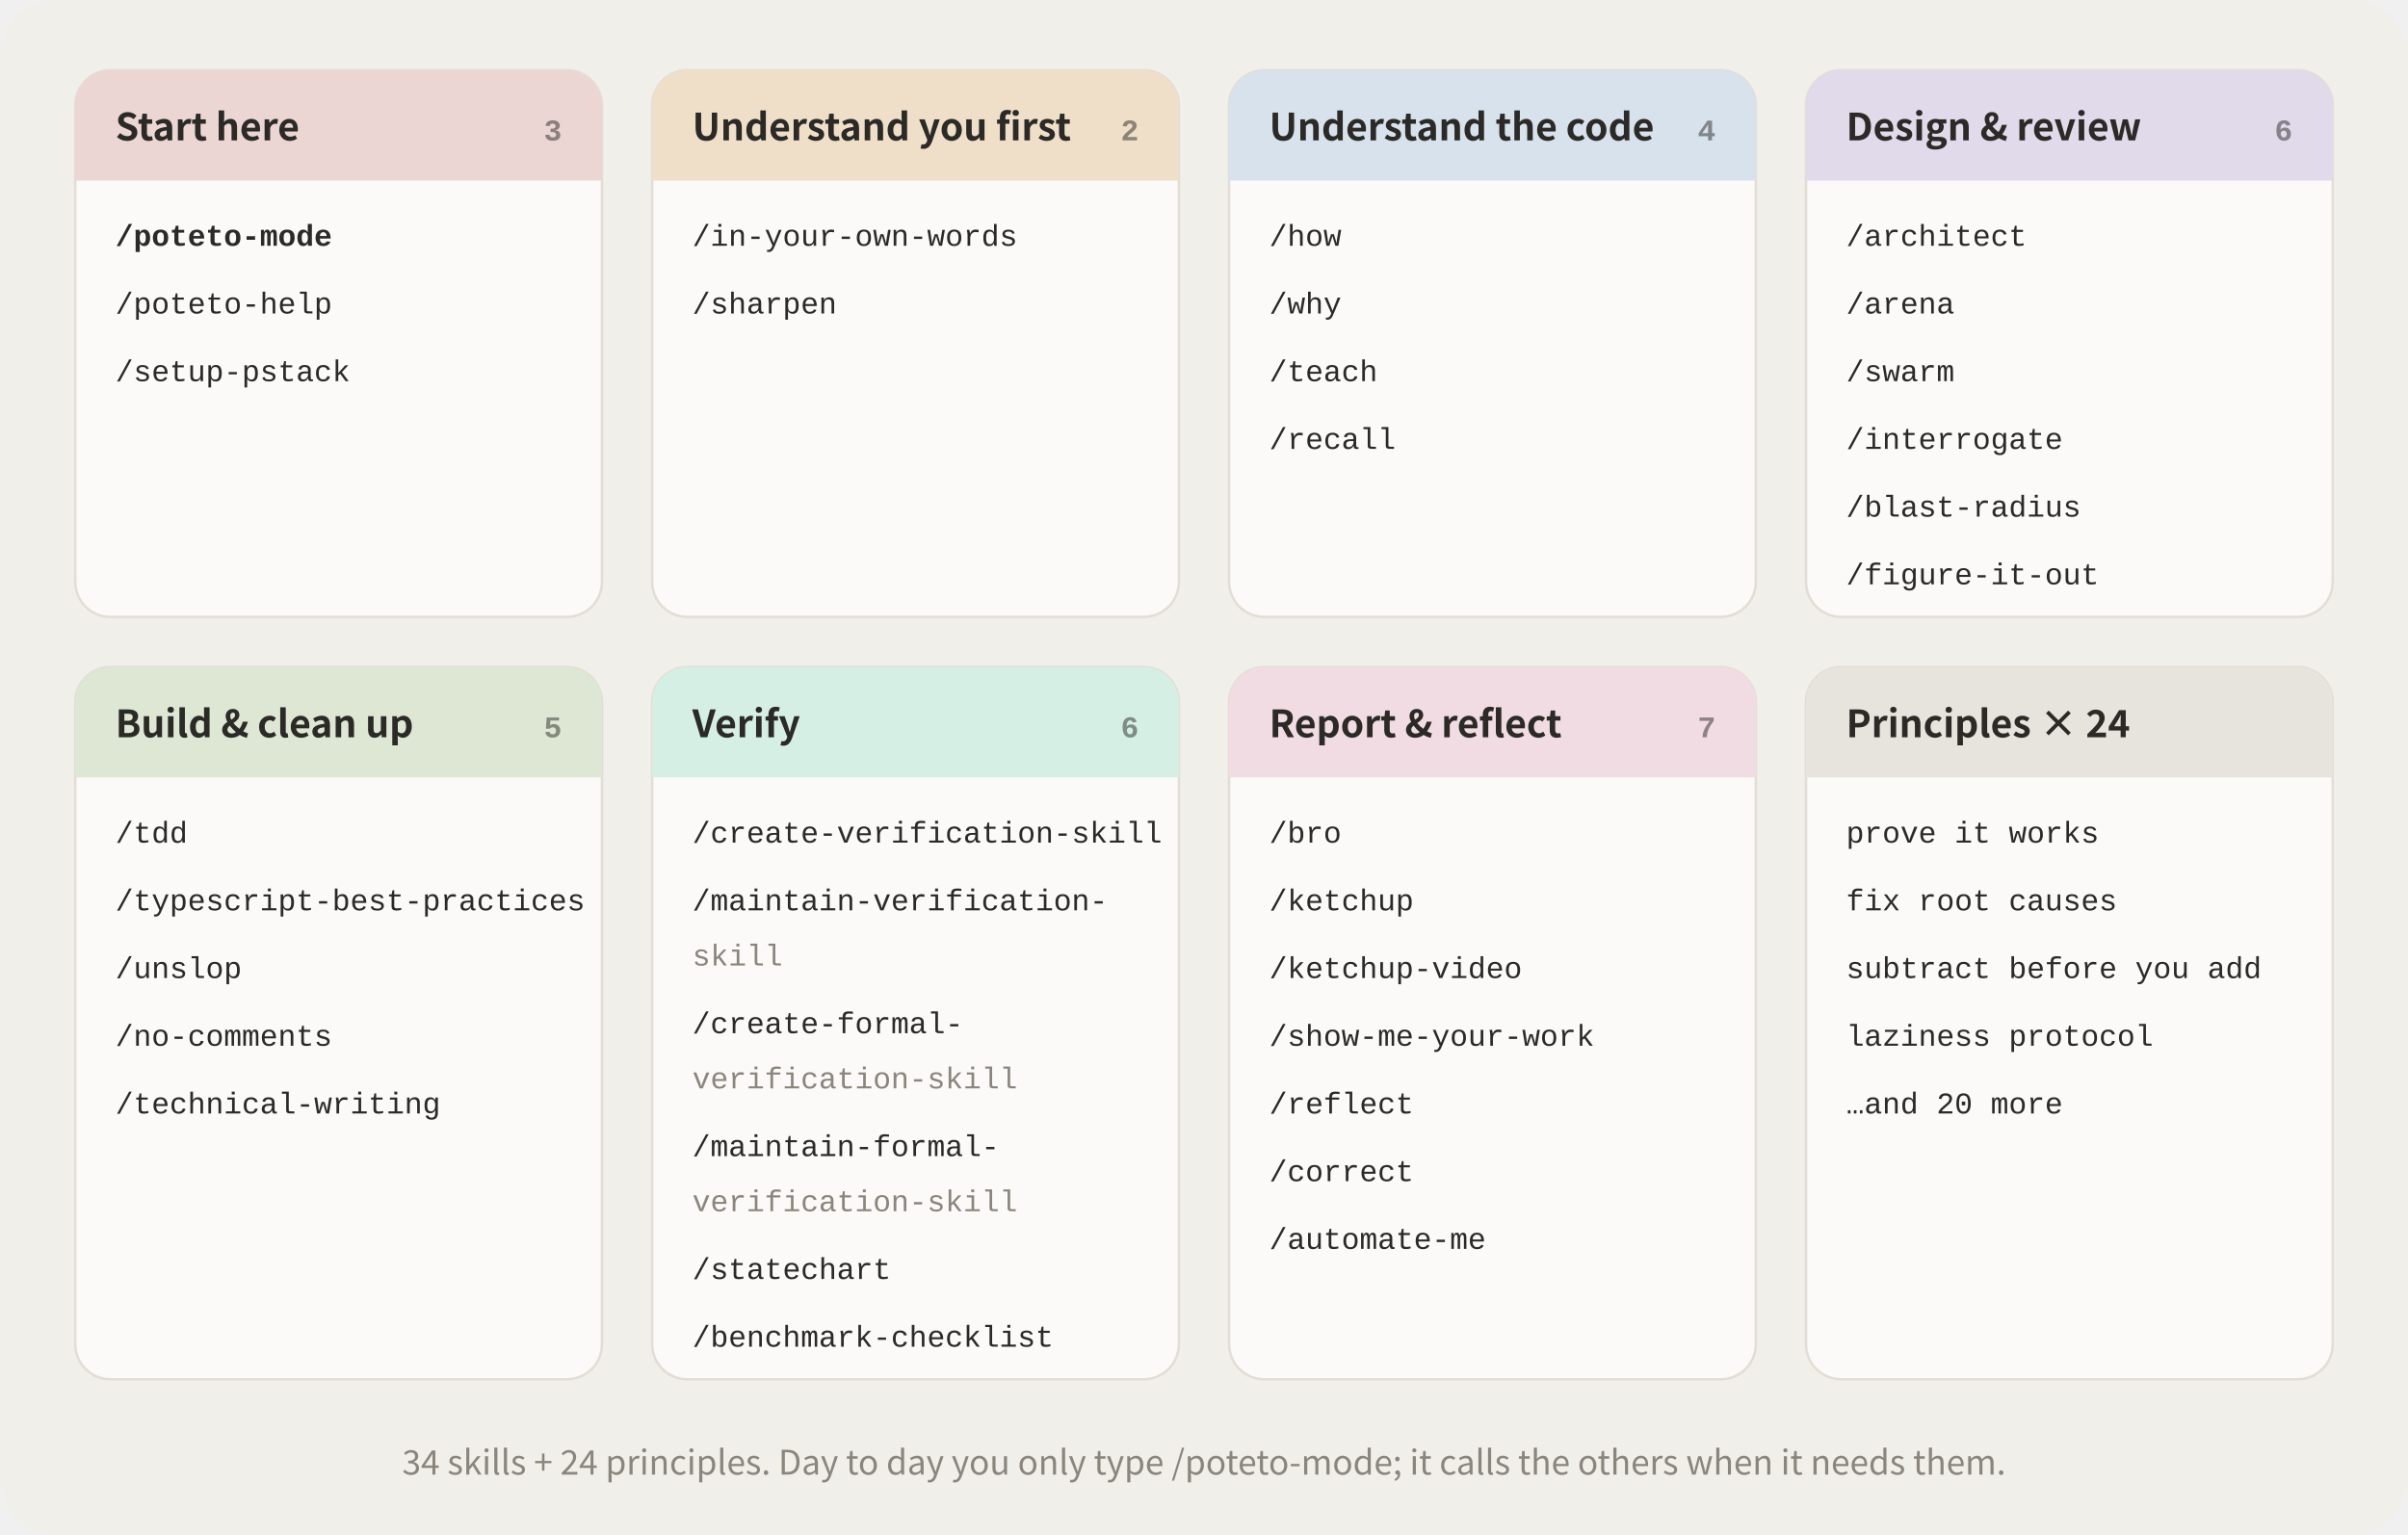
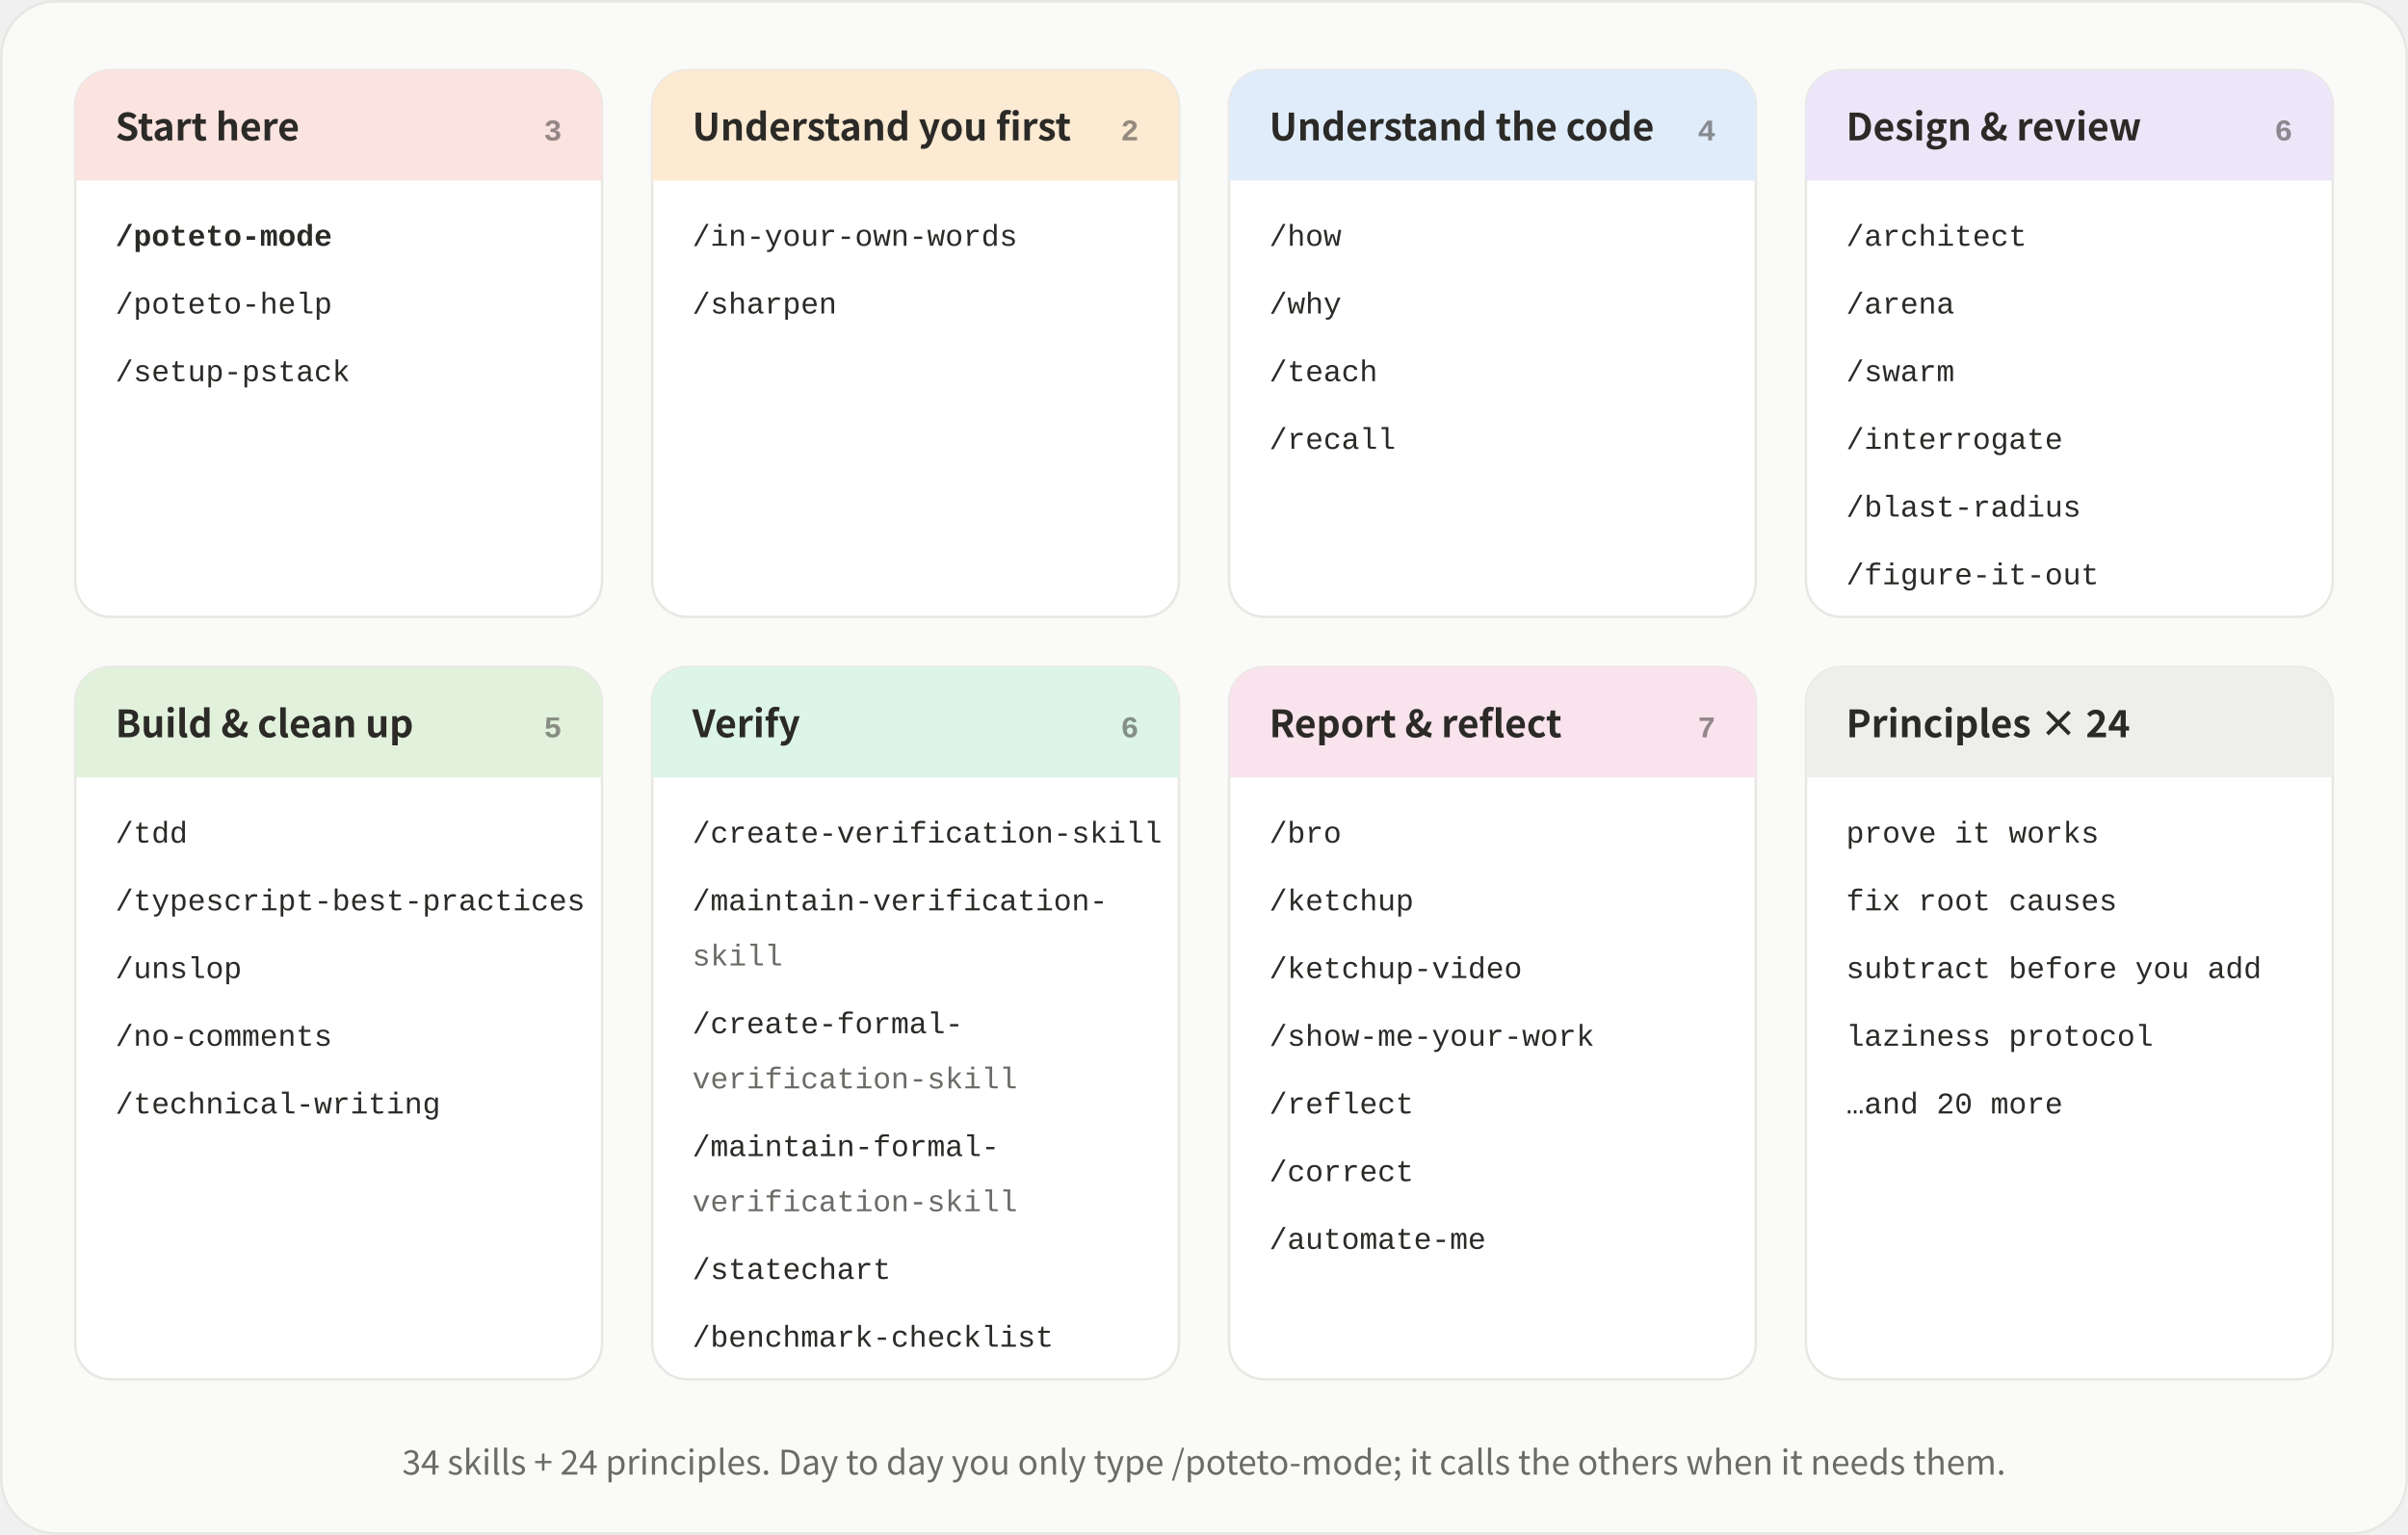
<svg xmlns="http://www.w3.org/2000/svg" viewBox="0 0 960 612" width="960" height="612" role="img" aria-label="pstack skill map: 34 skills in seven groups, plus 24 principles">
  <defs>
    <clipPath id="s0">
      <rect x="30.0" y="28" width="210" height="218" rx="14" />
    </clipPath>
    <clipPath id="s1">
      <rect x="260.0" y="28" width="210" height="218" rx="14" />
    </clipPath>
    <clipPath id="s2">
      <rect x="490.0" y="28" width="210" height="218" rx="14" />
    </clipPath>
    <clipPath id="s3">
      <rect x="720.0" y="28" width="210" height="218" rx="14" />
    </clipPath>
    <clipPath id="s4">
      <rect x="30.0" y="266" width="210" height="284" rx="14" />
    </clipPath>
    <clipPath id="s5">
      <rect x="260.0" y="266" width="210" height="284" rx="14" />
    </clipPath>
    <clipPath id="s6">
      <rect x="490.0" y="266" width="210" height="284" rx="14" />
    </clipPath>
    <clipPath id="s7">
      <rect x="720.0" y="266" width="210" height="284" rx="14" />
    </clipPath>
  </defs>
-   <rect x="0" y="0" width="960" height="612" rx="22" fill="#F1EFEA" />
-   <rect x="30.0" y="28" width="210" height="218" rx="14" fill="#FBFAF8" stroke="#E2DED6" />
+   <rect x="0.5" y="0.5" width="959" height="611" rx="22" fill="#FAFAF8" stroke="#E9E7E4" />
+   <rect x="30.0" y="28" width="210" height="218" rx="14" fill="#FFFFFF" stroke="#E9E7E4" />
  <g clip-path="url(#s0)">
-     <rect x="30.0" y="28" width="210" height="44" rx="0" fill="#EBD6D3" />
+     <rect x="30.0" y="28" width="210" height="44" rx="0" fill="#FBE3E0" />
  </g>
  <text x="46.0" y="56" font-family="-apple-system,BlinkMacSystemFont,'PingFang SC','Hiragino Sans GB','Noto Sans CJK SC','Microsoft YaHei',sans-serif" font-size="15" font-weight="700" fill="#2B2A27" text-anchor="start">Start here</text>
  <text x="224.0" y="56" font-family="ui-monospace,'SF Mono',Menlo,Consolas,'Liberation Mono',monospace" font-size="12" font-weight="700" fill="#2B2A27" text-anchor="end" opacity=".5">3</text>
  <text x="46.0" y="98" font-family="ui-monospace,'SF Mono',Menlo,Consolas,'Liberation Mono',monospace" font-size="12" font-weight="600" fill="#2B2A27" text-anchor="start">/poteto-mode</text>
  <text x="46.0" y="125" font-family="ui-monospace,'SF Mono',Menlo,Consolas,'Liberation Mono',monospace" font-size="12" font-weight="400" fill="#2B2A27" text-anchor="start">/poteto-help</text>
  <text x="46.0" y="152" font-family="ui-monospace,'SF Mono',Menlo,Consolas,'Liberation Mono',monospace" font-size="12" font-weight="400" fill="#2B2A27" text-anchor="start">/setup-pstack</text>
-   <rect x="260.0" y="28" width="210" height="218" rx="14" fill="#FBFAF8" stroke="#E2DED6" />
+   <rect x="260.0" y="28" width="210" height="218" rx="14" fill="#FFFFFF" stroke="#E9E7E4" />
  <g clip-path="url(#s1)">
-     <rect x="260.0" y="28" width="210" height="44" rx="0" fill="#EFDFC9" />
+     <rect x="260.0" y="28" width="210" height="44" rx="0" fill="#FCEAD2" />
  </g>
  <text x="276.0" y="56" font-family="-apple-system,BlinkMacSystemFont,'PingFang SC','Hiragino Sans GB','Noto Sans CJK SC','Microsoft YaHei',sans-serif" font-size="15" font-weight="700" fill="#2B2A27" text-anchor="start">Understand you first</text>
  <text x="454.0" y="56" font-family="ui-monospace,'SF Mono',Menlo,Consolas,'Liberation Mono',monospace" font-size="12" font-weight="700" fill="#2B2A27" text-anchor="end" opacity=".5">2</text>
  <text x="276.0" y="98" font-family="ui-monospace,'SF Mono',Menlo,Consolas,'Liberation Mono',monospace" font-size="12" font-weight="400" fill="#2B2A27" text-anchor="start">/in-your-own-words</text>
  <text x="276.0" y="125" font-family="ui-monospace,'SF Mono',Menlo,Consolas,'Liberation Mono',monospace" font-size="12" font-weight="400" fill="#2B2A27" text-anchor="start">/sharpen</text>
-   <rect x="490.0" y="28" width="210" height="218" rx="14" fill="#FBFAF8" stroke="#E2DED6" />
+   <rect x="490.0" y="28" width="210" height="218" rx="14" fill="#FFFFFF" stroke="#E9E7E4" />
  <g clip-path="url(#s2)">
-     <rect x="490.0" y="28" width="210" height="44" rx="0" fill="#D7E2EC" />
+     <rect x="490.0" y="28" width="210" height="44" rx="0" fill="#E0ECF9" />
  </g>
  <text x="506.0" y="56" font-family="-apple-system,BlinkMacSystemFont,'PingFang SC','Hiragino Sans GB','Noto Sans CJK SC','Microsoft YaHei',sans-serif" font-size="15" font-weight="700" fill="#2B2A27" text-anchor="start">Understand the code</text>
  <text x="684.0" y="56" font-family="ui-monospace,'SF Mono',Menlo,Consolas,'Liberation Mono',monospace" font-size="12" font-weight="700" fill="#2B2A27" text-anchor="end" opacity=".5">4</text>
  <text x="506.0" y="98" font-family="ui-monospace,'SF Mono',Menlo,Consolas,'Liberation Mono',monospace" font-size="12" font-weight="400" fill="#2B2A27" text-anchor="start">/how</text>
  <text x="506.0" y="125" font-family="ui-monospace,'SF Mono',Menlo,Consolas,'Liberation Mono',monospace" font-size="12" font-weight="400" fill="#2B2A27" text-anchor="start">/why</text>
  <text x="506.0" y="152" font-family="ui-monospace,'SF Mono',Menlo,Consolas,'Liberation Mono',monospace" font-size="12" font-weight="400" fill="#2B2A27" text-anchor="start">/teach</text>
  <text x="506.0" y="179" font-family="ui-monospace,'SF Mono',Menlo,Consolas,'Liberation Mono',monospace" font-size="12" font-weight="400" fill="#2B2A27" text-anchor="start">/recall</text>
-   <rect x="720.0" y="28" width="210" height="218" rx="14" fill="#FBFAF8" stroke="#E2DED6" />
+   <rect x="720.0" y="28" width="210" height="218" rx="14" fill="#FFFFFF" stroke="#E9E7E4" />
  <g clip-path="url(#s3)">
-     <rect x="720.0" y="28" width="210" height="44" rx="0" fill="#E0DAEA" />
+     <rect x="720.0" y="28" width="210" height="44" rx="0" fill="#ECE6F8" />
  </g>
  <text x="736.0" y="56" font-family="-apple-system,BlinkMacSystemFont,'PingFang SC','Hiragino Sans GB','Noto Sans CJK SC','Microsoft YaHei',sans-serif" font-size="15" font-weight="700" fill="#2B2A27" text-anchor="start">Design &amp; review</text>
  <text x="914.0" y="56" font-family="ui-monospace,'SF Mono',Menlo,Consolas,'Liberation Mono',monospace" font-size="12" font-weight="700" fill="#2B2A27" text-anchor="end" opacity=".5">6</text>
  <text x="736.0" y="98" font-family="ui-monospace,'SF Mono',Menlo,Consolas,'Liberation Mono',monospace" font-size="12" font-weight="400" fill="#2B2A27" text-anchor="start">/architect</text>
  <text x="736.0" y="125" font-family="ui-monospace,'SF Mono',Menlo,Consolas,'Liberation Mono',monospace" font-size="12" font-weight="400" fill="#2B2A27" text-anchor="start">/arena</text>
  <text x="736.0" y="152" font-family="ui-monospace,'SF Mono',Menlo,Consolas,'Liberation Mono',monospace" font-size="12" font-weight="400" fill="#2B2A27" text-anchor="start">/swarm</text>
  <text x="736.0" y="179" font-family="ui-monospace,'SF Mono',Menlo,Consolas,'Liberation Mono',monospace" font-size="12" font-weight="400" fill="#2B2A27" text-anchor="start">/interrogate</text>
  <text x="736.0" y="206" font-family="ui-monospace,'SF Mono',Menlo,Consolas,'Liberation Mono',monospace" font-size="12" font-weight="400" fill="#2B2A27" text-anchor="start">/blast-radius</text>
  <text x="736.0" y="233" font-family="ui-monospace,'SF Mono',Menlo,Consolas,'Liberation Mono',monospace" font-size="12" font-weight="400" fill="#2B2A27" text-anchor="start">/figure-it-out</text>
-   <rect x="30.0" y="266" width="210" height="284" rx="14" fill="#FBFAF8" stroke="#E2DED6" />
+   <rect x="30.0" y="266" width="210" height="284" rx="14" fill="#FFFFFF" stroke="#E9E7E4" />
  <g clip-path="url(#s4)">
-     <rect x="30.0" y="266" width="210" height="44" rx="0" fill="#DDE7D3" />
+     <rect x="30.0" y="266" width="210" height="44" rx="0" fill="#E2F1DC" />
  </g>
  <text x="46.0" y="294" font-family="-apple-system,BlinkMacSystemFont,'PingFang SC','Hiragino Sans GB','Noto Sans CJK SC','Microsoft YaHei',sans-serif" font-size="15" font-weight="700" fill="#2B2A27" text-anchor="start">Build &amp; clean up</text>
  <text x="224.0" y="294" font-family="ui-monospace,'SF Mono',Menlo,Consolas,'Liberation Mono',monospace" font-size="12" font-weight="700" fill="#2B2A27" text-anchor="end" opacity=".5">5</text>
  <text x="46.0" y="336" font-family="ui-monospace,'SF Mono',Menlo,Consolas,'Liberation Mono',monospace" font-size="12" font-weight="400" fill="#2B2A27" text-anchor="start">/tdd</text>
  <text x="46.0" y="363" font-family="ui-monospace,'SF Mono',Menlo,Consolas,'Liberation Mono',monospace" font-size="12" font-weight="400" fill="#2B2A27" text-anchor="start">/typescript-best-practices</text>
  <text x="46.0" y="390" font-family="ui-monospace,'SF Mono',Menlo,Consolas,'Liberation Mono',monospace" font-size="12" font-weight="400" fill="#2B2A27" text-anchor="start">/unslop</text>
  <text x="46.0" y="417" font-family="ui-monospace,'SF Mono',Menlo,Consolas,'Liberation Mono',monospace" font-size="12" font-weight="400" fill="#2B2A27" text-anchor="start">/no-comments</text>
  <text x="46.0" y="444" font-family="ui-monospace,'SF Mono',Menlo,Consolas,'Liberation Mono',monospace" font-size="12" font-weight="400" fill="#2B2A27" text-anchor="start">/technical-writing</text>
-   <rect x="260.0" y="266" width="210" height="284" rx="14" fill="#FBFAF8" stroke="#E2DED6" />
+   <rect x="260.0" y="266" width="210" height="284" rx="14" fill="#FFFFFF" stroke="#E9E7E4" />
  <g clip-path="url(#s5)">
-     <rect x="260.0" y="266" width="210" height="44" rx="0" fill="#D5EFE5" />
+     <rect x="260.0" y="266" width="210" height="44" rx="0" fill="#DCF4EA" />
  </g>
  <text x="276.0" y="294" font-family="-apple-system,BlinkMacSystemFont,'PingFang SC','Hiragino Sans GB','Noto Sans CJK SC','Microsoft YaHei',sans-serif" font-size="15" font-weight="700" fill="#2B2A27" text-anchor="start">Verify</text>
  <text x="454.0" y="294" font-family="ui-monospace,'SF Mono',Menlo,Consolas,'Liberation Mono',monospace" font-size="12" font-weight="700" fill="#2B2A27" text-anchor="end" opacity=".5">6</text>
  <text x="276.0" y="336" font-family="ui-monospace,'SF Mono',Menlo,Consolas,'Liberation Mono',monospace" font-size="12" font-weight="400" fill="#2B2A27" text-anchor="start">/create-verification-skill</text>
  <text x="276.0" y="363" font-family="ui-monospace,'SF Mono',Menlo,Consolas,'Liberation Mono',monospace" font-size="12" font-weight="400" fill="#2B2A27" text-anchor="start">/maintain-verification-</text>
-   <text x="276.0" y="385" font-family="ui-monospace,'SF Mono',Menlo,Consolas,'Liberation Mono',monospace" font-size="12" font-weight="400" fill="#8A867D" text-anchor="start">  skill</text>
+   <text x="276.0" y="385" font-family="ui-monospace,'SF Mono',Menlo,Consolas,'Liberation Mono',monospace" font-size="12" font-weight="400" fill="#6D6B67" text-anchor="start">  skill</text>
  <text x="276.0" y="412" font-family="ui-monospace,'SF Mono',Menlo,Consolas,'Liberation Mono',monospace" font-size="12" font-weight="400" fill="#2B2A27" text-anchor="start">/create-formal-</text>
-   <text x="276.0" y="434" font-family="ui-monospace,'SF Mono',Menlo,Consolas,'Liberation Mono',monospace" font-size="12" font-weight="400" fill="#8A867D" text-anchor="start">  verification-skill</text>
+   <text x="276.0" y="434" font-family="ui-monospace,'SF Mono',Menlo,Consolas,'Liberation Mono',monospace" font-size="12" font-weight="400" fill="#6D6B67" text-anchor="start">  verification-skill</text>
  <text x="276.0" y="461" font-family="ui-monospace,'SF Mono',Menlo,Consolas,'Liberation Mono',monospace" font-size="12" font-weight="400" fill="#2B2A27" text-anchor="start">/maintain-formal-</text>
-   <text x="276.0" y="483" font-family="ui-monospace,'SF Mono',Menlo,Consolas,'Liberation Mono',monospace" font-size="12" font-weight="400" fill="#8A867D" text-anchor="start">  verification-skill</text>
+   <text x="276.0" y="483" font-family="ui-monospace,'SF Mono',Menlo,Consolas,'Liberation Mono',monospace" font-size="12" font-weight="400" fill="#6D6B67" text-anchor="start">  verification-skill</text>
  <text x="276.0" y="510" font-family="ui-monospace,'SF Mono',Menlo,Consolas,'Liberation Mono',monospace" font-size="12" font-weight="400" fill="#2B2A27" text-anchor="start">/statechart</text>
  <text x="276.0" y="537" font-family="ui-monospace,'SF Mono',Menlo,Consolas,'Liberation Mono',monospace" font-size="12" font-weight="400" fill="#2B2A27" text-anchor="start">/benchmark-checklist</text>
-   <rect x="490.0" y="266" width="210" height="284" rx="14" fill="#FBFAF8" stroke="#E2DED6" />
+   <rect x="490.0" y="266" width="210" height="284" rx="14" fill="#FFFFFF" stroke="#E9E7E4" />
  <g clip-path="url(#s6)">
-     <rect x="490.0" y="266" width="210" height="44" rx="0" fill="#F2DCE4" />
+     <rect x="490.0" y="266" width="210" height="44" rx="0" fill="#F9E3EC" />
  </g>
  <text x="506.0" y="294" font-family="-apple-system,BlinkMacSystemFont,'PingFang SC','Hiragino Sans GB','Noto Sans CJK SC','Microsoft YaHei',sans-serif" font-size="15" font-weight="700" fill="#2B2A27" text-anchor="start">Report &amp; reflect</text>
  <text x="684.0" y="294" font-family="ui-monospace,'SF Mono',Menlo,Consolas,'Liberation Mono',monospace" font-size="12" font-weight="700" fill="#2B2A27" text-anchor="end" opacity=".5">7</text>
  <text x="506.0" y="336" font-family="ui-monospace,'SF Mono',Menlo,Consolas,'Liberation Mono',monospace" font-size="12" font-weight="400" fill="#2B2A27" text-anchor="start">/bro</text>
  <text x="506.0" y="363" font-family="ui-monospace,'SF Mono',Menlo,Consolas,'Liberation Mono',monospace" font-size="12" font-weight="400" fill="#2B2A27" text-anchor="start">/ketchup</text>
  <text x="506.0" y="390" font-family="ui-monospace,'SF Mono',Menlo,Consolas,'Liberation Mono',monospace" font-size="12" font-weight="400" fill="#2B2A27" text-anchor="start">/ketchup-video</text>
  <text x="506.0" y="417" font-family="ui-monospace,'SF Mono',Menlo,Consolas,'Liberation Mono',monospace" font-size="12" font-weight="400" fill="#2B2A27" text-anchor="start">/show-me-your-work</text>
  <text x="506.0" y="444" font-family="ui-monospace,'SF Mono',Menlo,Consolas,'Liberation Mono',monospace" font-size="12" font-weight="400" fill="#2B2A27" text-anchor="start">/reflect</text>
  <text x="506.0" y="471" font-family="ui-monospace,'SF Mono',Menlo,Consolas,'Liberation Mono',monospace" font-size="12" font-weight="400" fill="#2B2A27" text-anchor="start">/correct</text>
  <text x="506.0" y="498" font-family="ui-monospace,'SF Mono',Menlo,Consolas,'Liberation Mono',monospace" font-size="12" font-weight="400" fill="#2B2A27" text-anchor="start">/automate-me</text>
-   <rect x="720.0" y="266" width="210" height="284" rx="14" fill="#FBFAF8" stroke="#E2DED6" />
+   <rect x="720.0" y="266" width="210" height="284" rx="14" fill="#FFFFFF" stroke="#E9E7E4" />
  <g clip-path="url(#s7)">
-     <rect x="720.0" y="266" width="210" height="44" rx="0" fill="#E6E4DC" />
+     <rect x="720.0" y="266" width="210" height="44" rx="0" fill="#EEEEEC" />
  </g>
  <text x="736.0" y="294" font-family="-apple-system,BlinkMacSystemFont,'PingFang SC','Hiragino Sans GB','Noto Sans CJK SC','Microsoft YaHei',sans-serif" font-size="15" font-weight="700" fill="#2B2A27" text-anchor="start">Principles × 24</text>
  <text x="914.0" y="294" font-family="ui-monospace,'SF Mono',Menlo,Consolas,'Liberation Mono',monospace" font-size="12" font-weight="700" fill="#2B2A27" text-anchor="end" opacity=".5" />
  <text x="736.0" y="336" font-family="ui-monospace,'SF Mono',Menlo,Consolas,'Liberation Mono',monospace" font-size="12" font-weight="400" fill="#2B2A27" text-anchor="start">prove it works</text>
  <text x="736.0" y="363" font-family="ui-monospace,'SF Mono',Menlo,Consolas,'Liberation Mono',monospace" font-size="12" font-weight="400" fill="#2B2A27" text-anchor="start">fix root causes</text>
  <text x="736.0" y="390" font-family="ui-monospace,'SF Mono',Menlo,Consolas,'Liberation Mono',monospace" font-size="12" font-weight="400" fill="#2B2A27" text-anchor="start">subtract before you add</text>
  <text x="736.0" y="417" font-family="ui-monospace,'SF Mono',Menlo,Consolas,'Liberation Mono',monospace" font-size="12" font-weight="400" fill="#2B2A27" text-anchor="start">laziness protocol</text>
  <text x="736.0" y="444" font-family="ui-monospace,'SF Mono',Menlo,Consolas,'Liberation Mono',monospace" font-size="12" font-weight="400" fill="#2B2A27" text-anchor="start">…and 20 more</text>
-   <text x="480.0" y="588" font-family="-apple-system,BlinkMacSystemFont,'PingFang SC','Hiragino Sans GB','Noto Sans CJK SC','Microsoft YaHei',sans-serif" font-size="13.5" font-weight="400" fill="#8A867D" text-anchor="middle">34 skills + 24 principles. Day to day you only type /poteto-mode; it calls the others when it needs them.</text>
+   <text x="480.0" y="588" font-family="-apple-system,BlinkMacSystemFont,'PingFang SC','Hiragino Sans GB','Noto Sans CJK SC','Microsoft YaHei',sans-serif" font-size="13.5" font-weight="400" fill="#6D6B67" text-anchor="middle">34 skills + 24 principles. Day to day you only type /poteto-mode; it calls the others when it needs them.</text>
</svg>
